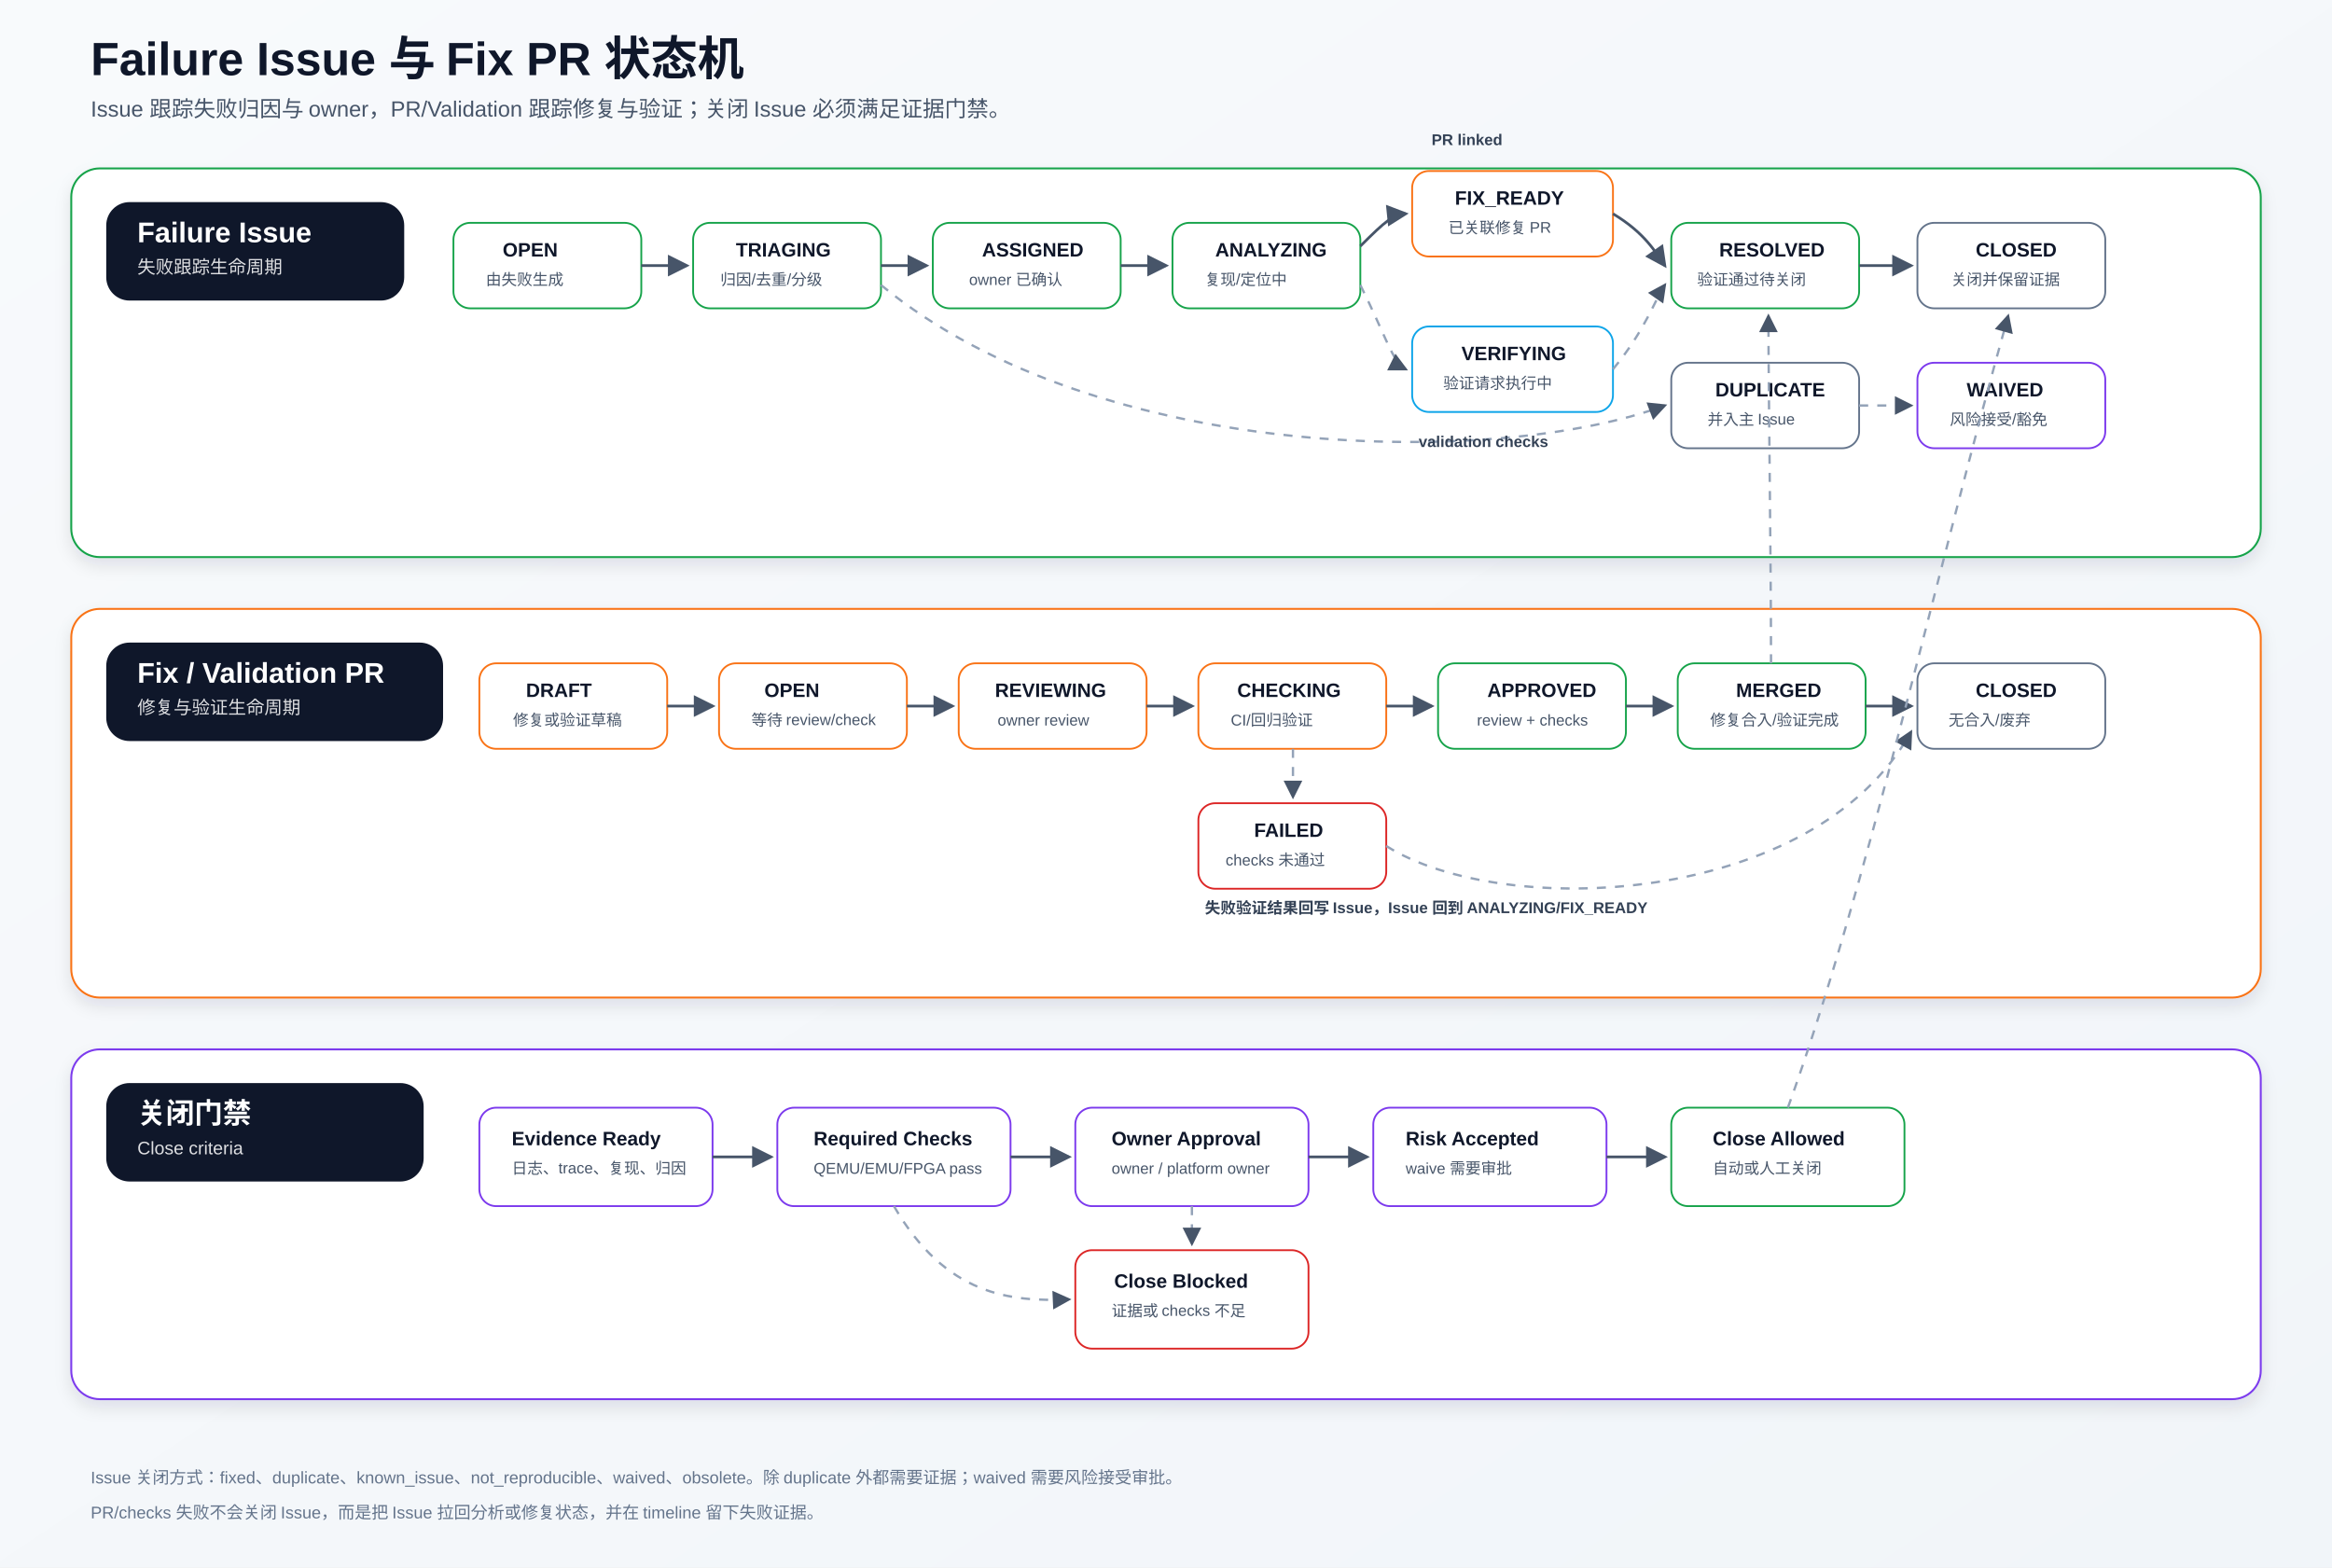
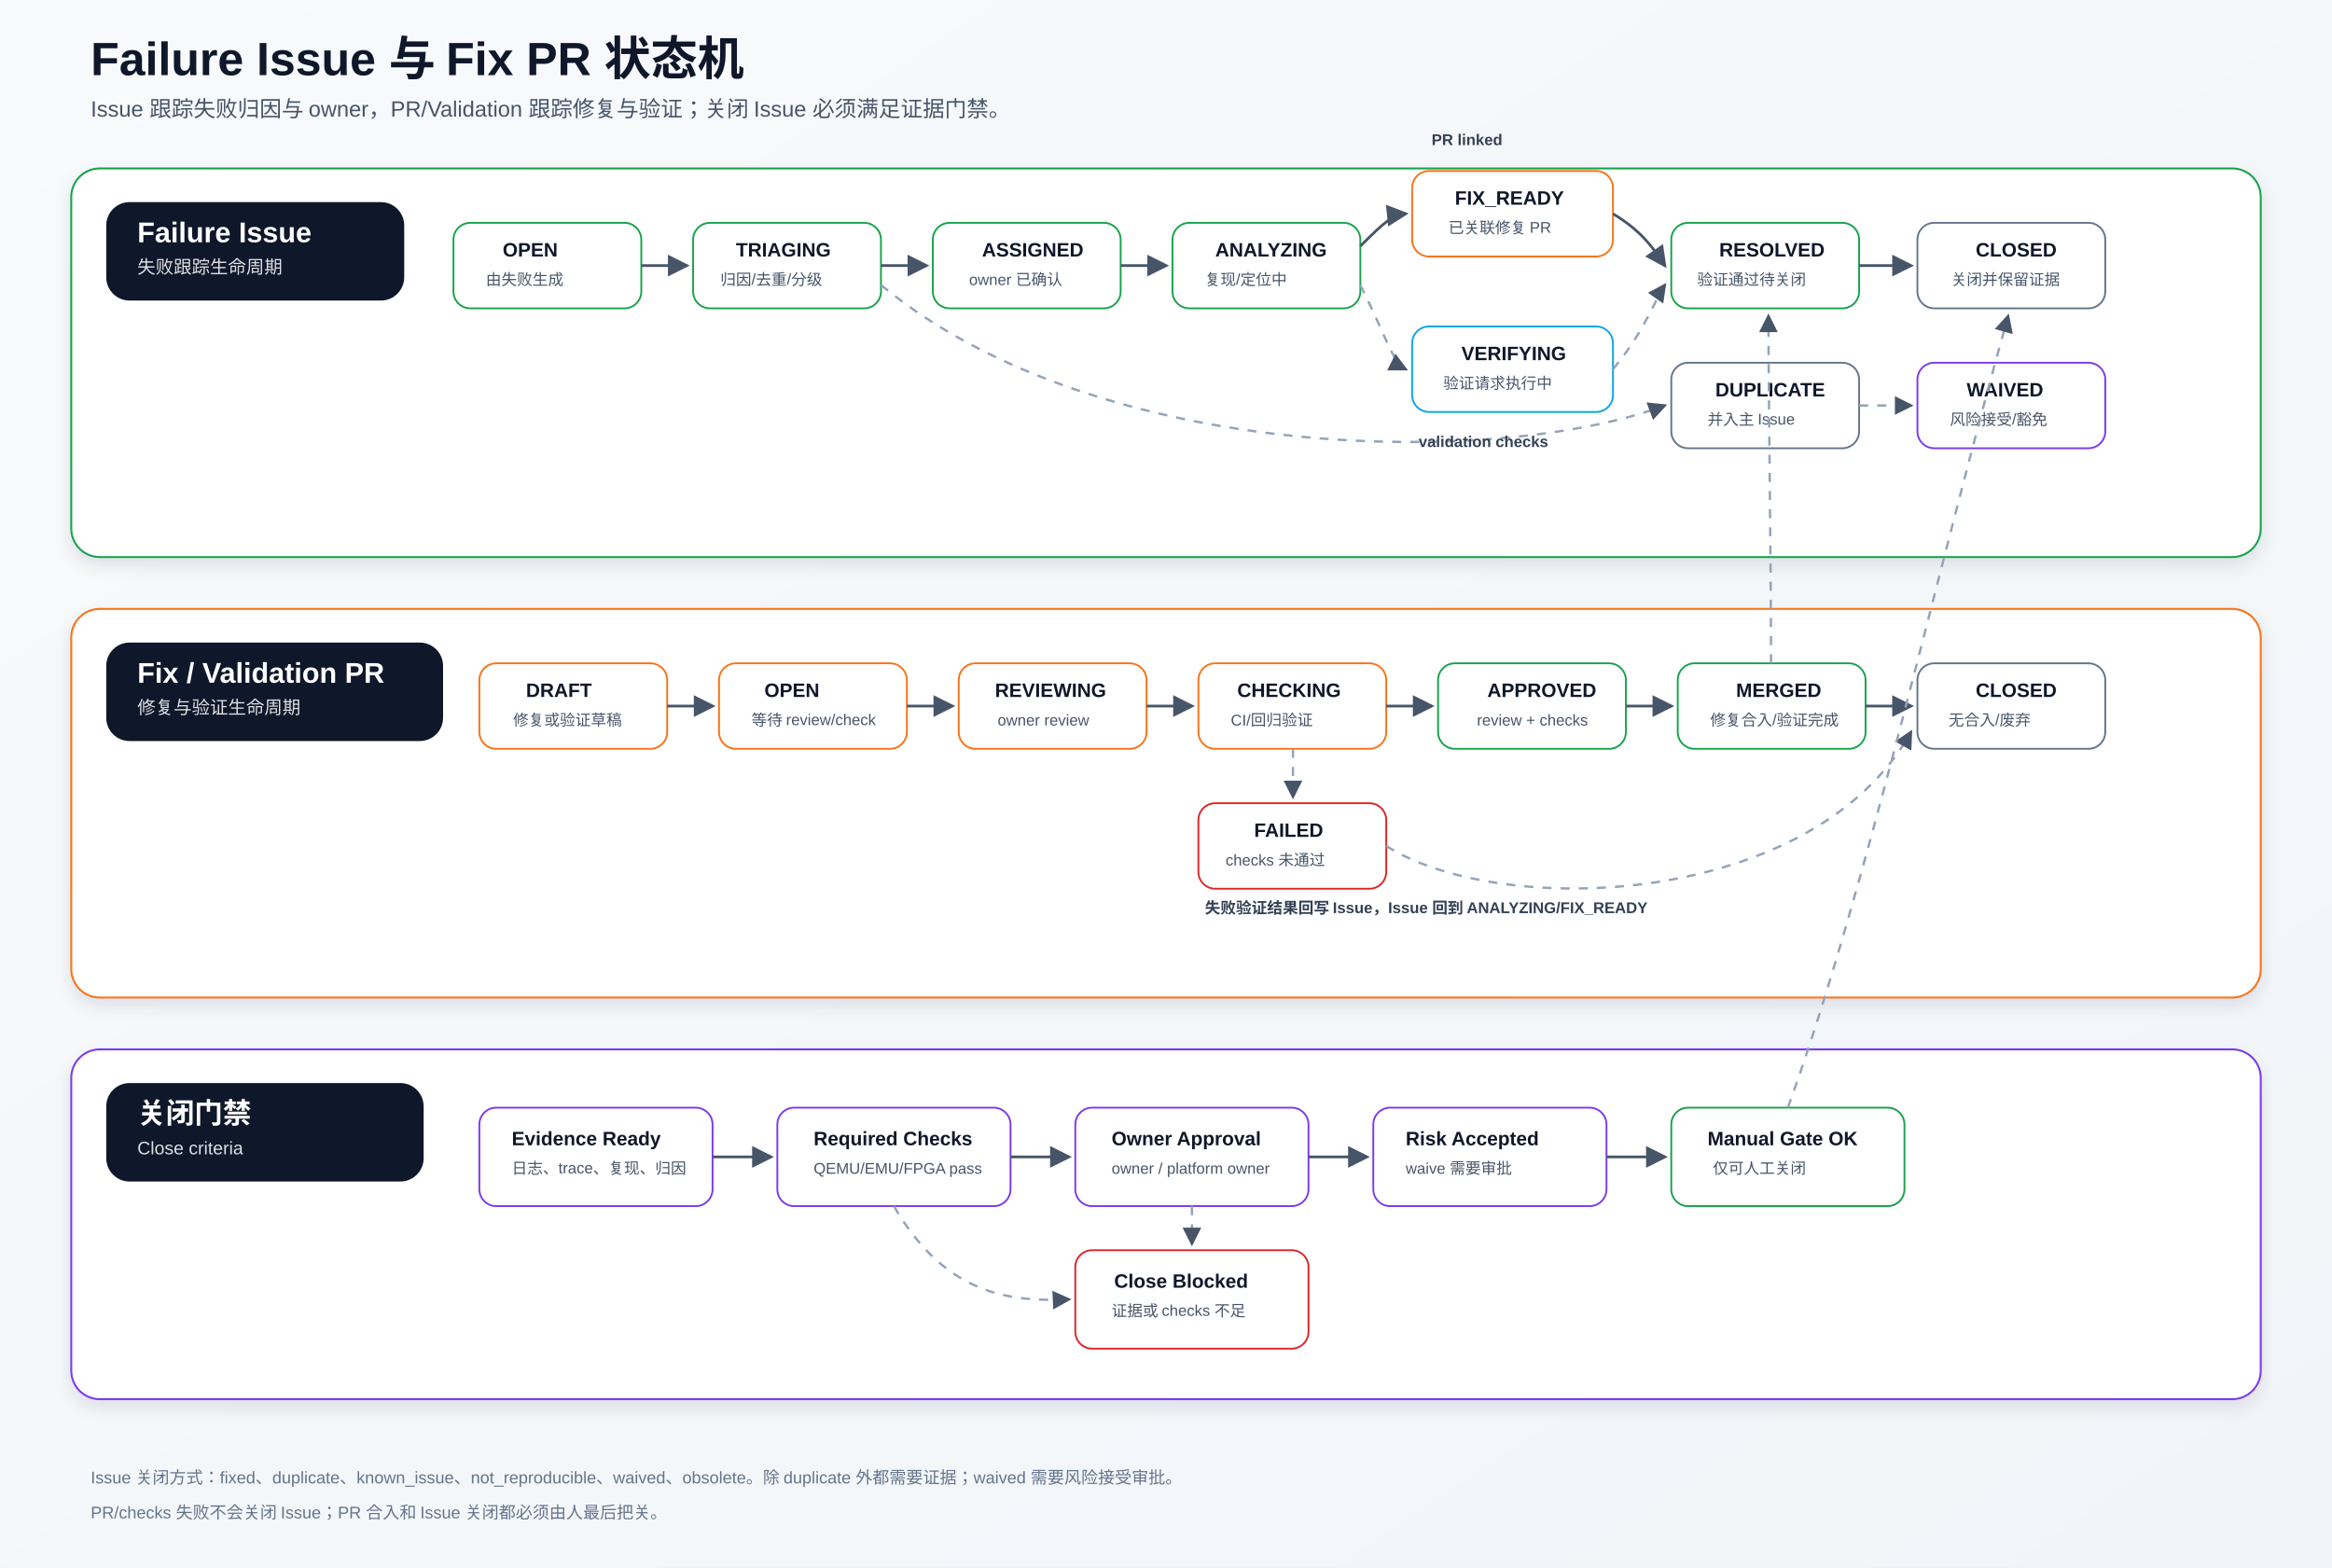
<svg xmlns="http://www.w3.org/2000/svg" width="1800" height="1210" viewBox="0 0 1800 1210" role="img" aria-labelledby="title desc">
  <defs>
    <linearGradient id="bg" x1="0" y1="0" x2="1" y2="1">
      <stop offset="0%" stop-color="#f8fafc" />
      <stop offset="100%" stop-color="#f1f5f9" />
    </linearGradient>
    <marker id="arrow" viewBox="0 0 10 10" refX="8.6" refY="5" markerWidth="8" markerHeight="8" orient="auto">
      <path d="M 0 0 L 10 5 L 0 10 z" fill="#475569" />
    </marker>
    <filter id="shadow" x="-10%" y="-10%" width="120%" height="130%">
      <feDropShadow dx="0" dy="6" stdDeviation="6" flood-color="#0f172a" flood-opacity="0.10" />
    </filter>
    <style>
      .page { fill: url(#bg); }
      .title { font: 700 36px "PingFang SC", "Microsoft YaHei", Arial, sans-serif; fill: #0f172a; }
      .subtitle { font: 400 17px "PingFang SC", "Microsoft YaHei", Arial, sans-serif; fill: #475569; }
      .lane { fill: #ffffff; stroke-width: 1.5; filter: url(#shadow); }
      .head { fill: #0f172a; }
      .head-title { font: 700 22px "PingFang SC", "Microsoft YaHei", Arial, sans-serif; fill: #ffffff; }
      .head-sub { font: 400 14px "PingFang SC", "Microsoft YaHei", Arial, sans-serif; fill: rgba(255,255,255,0.86); }
      .state { fill: #ffffff; stroke-width: 1.4; }
      .state-title { font: 700 15px "PingFang SC", "Microsoft YaHei", Arial, sans-serif; fill: #0f172a; }
      .state-text { font: 400 12px "PingFang SC", "Microsoft YaHei", Arial, sans-serif; fill: #475569; }
      .arrow { stroke: #475569; stroke-width: 2.1; fill: none; marker-end: url(#arrow); }
      .arrow-soft { stroke: #94a3b8; stroke-width: 1.8; fill: none; marker-end: url(#arrow); stroke-dasharray: 7 7; }
      .label { font: 700 12px "PingFang SC", "Microsoft YaHei", Arial, sans-serif; fill: #334155; }
      .note { font: 400 13px "PingFang SC", "Microsoft YaHei", Arial, sans-serif; fill: #64748b; }
    </style>
  </defs>
  <rect class="page" width="1800" height="1210" />
  <text class="title" x="70" y="58">Failure Issue 与 Fix PR 状态机</text>
  <text class="subtitle" x="70" y="90">Issue 跟踪失败归因与 owner，PR/Validation 跟踪修复与验证；关闭 Issue 必须满足证据门禁。</text>
  <rect class="lane" x="55" y="130" width="1690" height="300" rx="22" stroke="#16a34a" />
  <rect class="head" x="82" y="156" width="230" height="76" rx="18" fill="#15803d" />
  <text class="head-title" x="106" y="187">Failure Issue</text>
  <text class="head-sub" x="106" y="211">失败跟踪生命周期</text>
  <rect class="state" x="350" y="172" width="145" height="66" rx="13" stroke="#16a34a" />
  <text class="state-title" x="388" y="198">OPEN</text>
  <text class="state-text" x="375" y="220">由失败生成</text>
  <rect class="state" x="535" y="172" width="145" height="66" rx="13" stroke="#16a34a" />
  <text class="state-title" x="568" y="198">TRIAGING</text>
  <text class="state-text" x="556" y="220">归因/去重/分级</text>
  <rect class="state" x="720" y="172" width="145" height="66" rx="13" stroke="#16a34a" />
  <text class="state-title" x="758" y="198">ASSIGNED</text>
  <text class="state-text" x="748" y="220">owner 已确认</text>
  <rect class="state" x="905" y="172" width="145" height="66" rx="13" stroke="#16a34a" />
  <text class="state-title" x="938" y="198">ANALYZING</text>
  <text class="state-text" x="930" y="220">复现/定位中</text>
  <rect class="state" x="1090" y="132" width="155" height="66" rx="13" stroke="#f97316" />
  <text class="state-title" x="1123" y="158">FIX_READY</text>
  <text class="state-text" x="1118" y="180">已关联修复 PR</text>
  <rect class="state" x="1090" y="252" width="155" height="66" rx="13" stroke="#0ea5e9" />
  <text class="state-title" x="1128" y="278">VERIFYING</text>
  <text class="state-text" x="1114" y="300">验证请求执行中</text>
  <rect class="state" x="1290" y="172" width="145" height="66" rx="13" stroke="#16a34a" />
  <text class="state-title" x="1327" y="198">RESOLVED</text>
  <text class="state-text" x="1310" y="220">验证通过待关闭</text>
  <rect class="state" x="1480" y="172" width="145" height="66" rx="13" stroke="#64748b" />
  <text class="state-title" x="1525" y="198">CLOSED</text>
  <text class="state-text" x="1506" y="220">关闭并保留证据</text>
  <rect class="state" x="1290" y="280" width="145" height="66" rx="13" stroke="#64748b" />
  <text class="state-title" x="1324" y="306">DUPLICATE</text>
  <text class="state-text" x="1318" y="328">并入主 Issue</text>
  <rect class="state" x="1480" y="280" width="145" height="66" rx="13" stroke="#7c3aed" />
  <text class="state-title" x="1518" y="306">WAIVED</text>
  <text class="state-text" x="1505" y="328">风险接受/豁免</text>
  <path class="arrow" d="M 495 205 L 530 205" />
  <path class="arrow" d="M 680 205 L 715 205" />
  <path class="arrow" d="M 865 205 L 900 205" />
  <path class="arrow" d="M 1050 190 C 1070 170 1075 166 1085 165" />
  <path class="arrow" d="M 1245 165 C 1270 180 1278 195 1285 205" />
  <path class="arrow" d="M 1435 205 L 1475 205" />
  <path class="arrow-soft" d="M 1050 220 C 1070 260 1075 280 1085 285" />
  <path class="arrow-soft" d="M 1245 285 C 1270 255 1278 230 1285 220" />
  <path class="arrow-soft" d="M 680 220 C 850 360 1160 360 1285 313" />
  <path class="arrow-soft" d="M 1435 313 L 1475 313" />
  <text class="label" x="1105" y="112">PR linked</text>
  <text class="label" x="1095" y="345">validation checks</text>
  <rect class="lane" x="55" y="470" width="1690" height="300" rx="22" stroke="#f97316" />
  <rect class="head" x="82" y="496" width="260" height="76" rx="18" fill="#c2410c" />
  <text class="head-title" x="106" y="527">Fix / Validation PR</text>
  <text class="head-sub" x="106" y="551">修复与验证生命周期</text>
  <rect class="state" x="370" y="512" width="145" height="66" rx="13" stroke="#f97316" />
  <text class="state-title" x="406" y="538">DRAFT</text>
  <text class="state-text" x="396" y="560">修复或验证草稿</text>
  <rect class="state" x="555" y="512" width="145" height="66" rx="13" stroke="#f97316" />
  <text class="state-title" x="590" y="538">OPEN</text>
  <text class="state-text" x="580" y="560">等待 review/check</text>
  <rect class="state" x="740" y="512" width="145" height="66" rx="13" stroke="#f97316" />
  <text class="state-title" x="768" y="538">REVIEWING</text>
  <text class="state-text" x="770" y="560">owner review</text>
  <rect class="state" x="925" y="512" width="145" height="66" rx="13" stroke="#f97316" />
  <text class="state-title" x="955" y="538">CHECKING</text>
  <text class="state-text" x="950" y="560">CI/回归验证</text>
  <rect class="state" x="1110" y="512" width="145" height="66" rx="13" stroke="#16a34a" />
  <text class="state-title" x="1148" y="538">APPROVED</text>
  <text class="state-text" x="1140" y="560">review + checks</text>
  <rect class="state" x="1295" y="512" width="145" height="66" rx="13" stroke="#16a34a" />
  <text class="state-title" x="1340" y="538">MERGED</text>
  <text class="state-text" x="1320" y="560">修复合入/验证完成</text>
  <rect class="state" x="1480" y="512" width="145" height="66" rx="13" stroke="#64748b" />
  <text class="state-title" x="1525" y="538">CLOSED</text>
  <text class="state-text" x="1504" y="560">无合入/废弃</text>
  <rect class="state" x="925" y="620" width="145" height="66" rx="13" stroke="#dc2626" />
  <text class="state-title" x="968" y="646">FAILED</text>
  <text class="state-text" x="946" y="668">checks 未通过</text>
  <path class="arrow" d="M 515 545 L 550 545" />
  <path class="arrow" d="M 700 545 L 735 545" />
  <path class="arrow" d="M 885 545 L 920 545" />
  <path class="arrow" d="M 1070 545 L 1105 545" />
  <path class="arrow" d="M 1255 545 L 1290 545" />
  <path class="arrow" d="M 1440 545 L 1475 545" />
  <path class="arrow-soft" d="M 998 578 L 998 615" />
  <path class="arrow-soft" d="M 1070 653 C 1160 710 1400 700 1475 565" />
  <path class="arrow-soft" d="M 1367 512 C 1367 430 1365 300 1365 244" />
  <text class="label" x="930" y="705">失败验证结果回写 Issue，Issue 回到 ANALYZING/FIX_READY</text>
  <rect class="lane" x="55" y="810" width="1690" height="270" rx="22" stroke="#7c3aed" />
  <rect class="head" x="82" y="836" width="245" height="76" rx="18" fill="#6d28d9" />
  <text class="head-title" x="106" y="867">关闭门禁</text>
  <text class="head-sub" x="106" y="891">Close criteria</text>
  <rect class="state" x="370" y="855" width="180" height="76" rx="13" stroke="#7c3aed" />
  <text class="state-title" x="395" y="884">Evidence Ready</text>
  <text class="state-text" x="395" y="906">日志、trace、复现、归因</text>
  <rect class="state" x="600" y="855" width="180" height="76" rx="13" stroke="#7c3aed" />
  <text class="state-title" x="628" y="884">Required Checks</text>
  <text class="state-text" x="628" y="906">QEMU/EMU/FPGA pass</text>
  <rect class="state" x="830" y="855" width="180" height="76" rx="13" stroke="#7c3aed" />
  <text class="state-title" x="858" y="884">Owner Approval</text>
  <text class="state-text" x="858" y="906">owner / platform owner</text>
  <rect class="state" x="1060" y="855" width="180" height="76" rx="13" stroke="#7c3aed" />
  <text class="state-title" x="1085" y="884">Risk Accepted</text>
  <text class="state-text" x="1085" y="906">waive 需要审批</text>
  <rect class="state" x="1290" y="855" width="180" height="76" rx="13" stroke="#16a34a" />
-   <text class="state-title" x="1322" y="884">Close Allowed</text>
-   <text class="state-text" x="1322" y="906">自动或人工关闭</text>
+   <text class="state-title" x="1318" y="884">Manual Gate OK</text>
+   <text class="state-text" x="1322" y="906">仅可人工关闭</text>
  <rect class="state" x="830" y="965" width="180" height="76" rx="13" stroke="#dc2626" />
  <text class="state-title" x="860" y="994">Close Blocked</text>
  <text class="state-text" x="858" y="1016">证据或 checks 不足</text>
  <path class="arrow" d="M 550 893 L 595 893" />
  <path class="arrow" d="M 780 893 L 825 893" />
  <path class="arrow" d="M 1010 893 L 1055 893" />
  <path class="arrow" d="M 1240 893 L 1285 893" />
  <path class="arrow-soft" d="M 690 931 C 730 1000 780 1005 825 1003" />
  <path class="arrow-soft" d="M 920 931 L 920 960" />
  <path class="arrow-soft" d="M 1380 855 C 1440 690 1495 440 1550 244" />
  <text class="note" x="70" y="1145">Issue 关闭方式：fixed、duplicate、known_issue、not_reproducible、waived、obsolete。除 duplicate 外都需要证据；waived 需要风险接受审批。</text>
-   <text class="note" x="70" y="1172">PR/checks 失败不会关闭 Issue，而是把 Issue 拉回分析或修复状态，并在 timeline 留下失败证据。</text>
+   <text class="note" x="70" y="1172">PR/checks 失败不会关闭 Issue；PR 合入和 Issue 关闭都必须由人最后把关。</text>
</svg>
